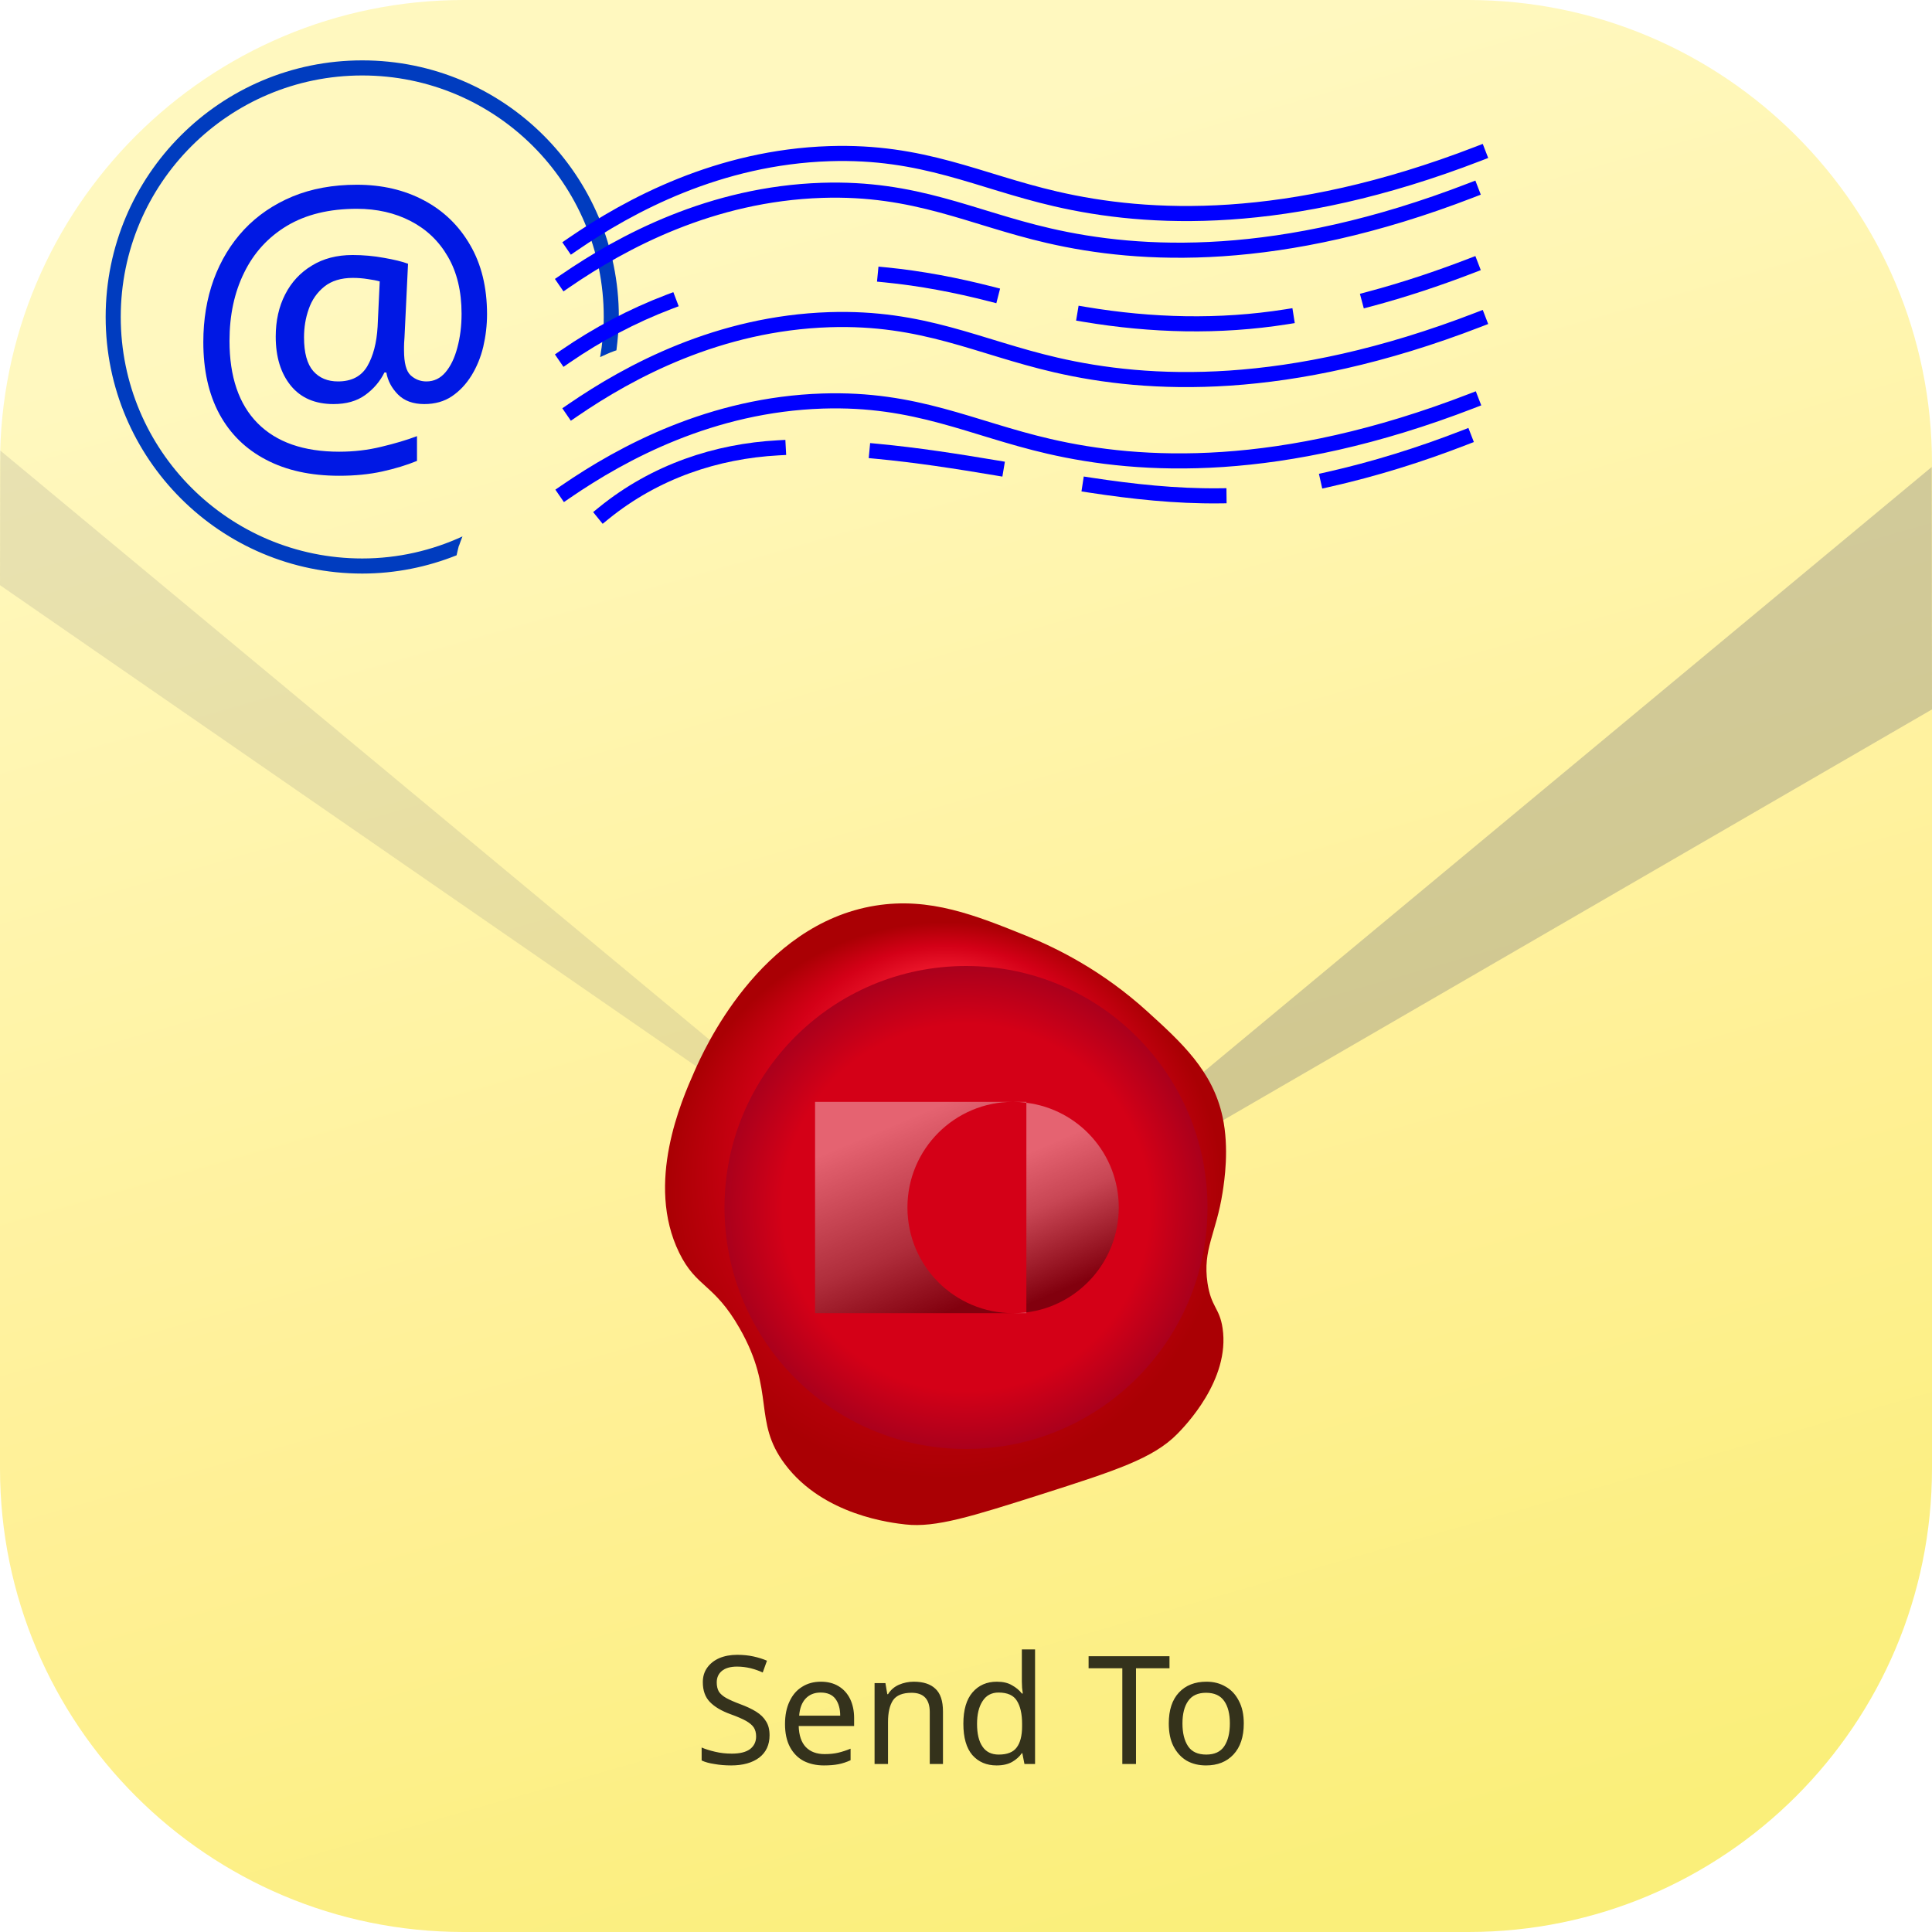
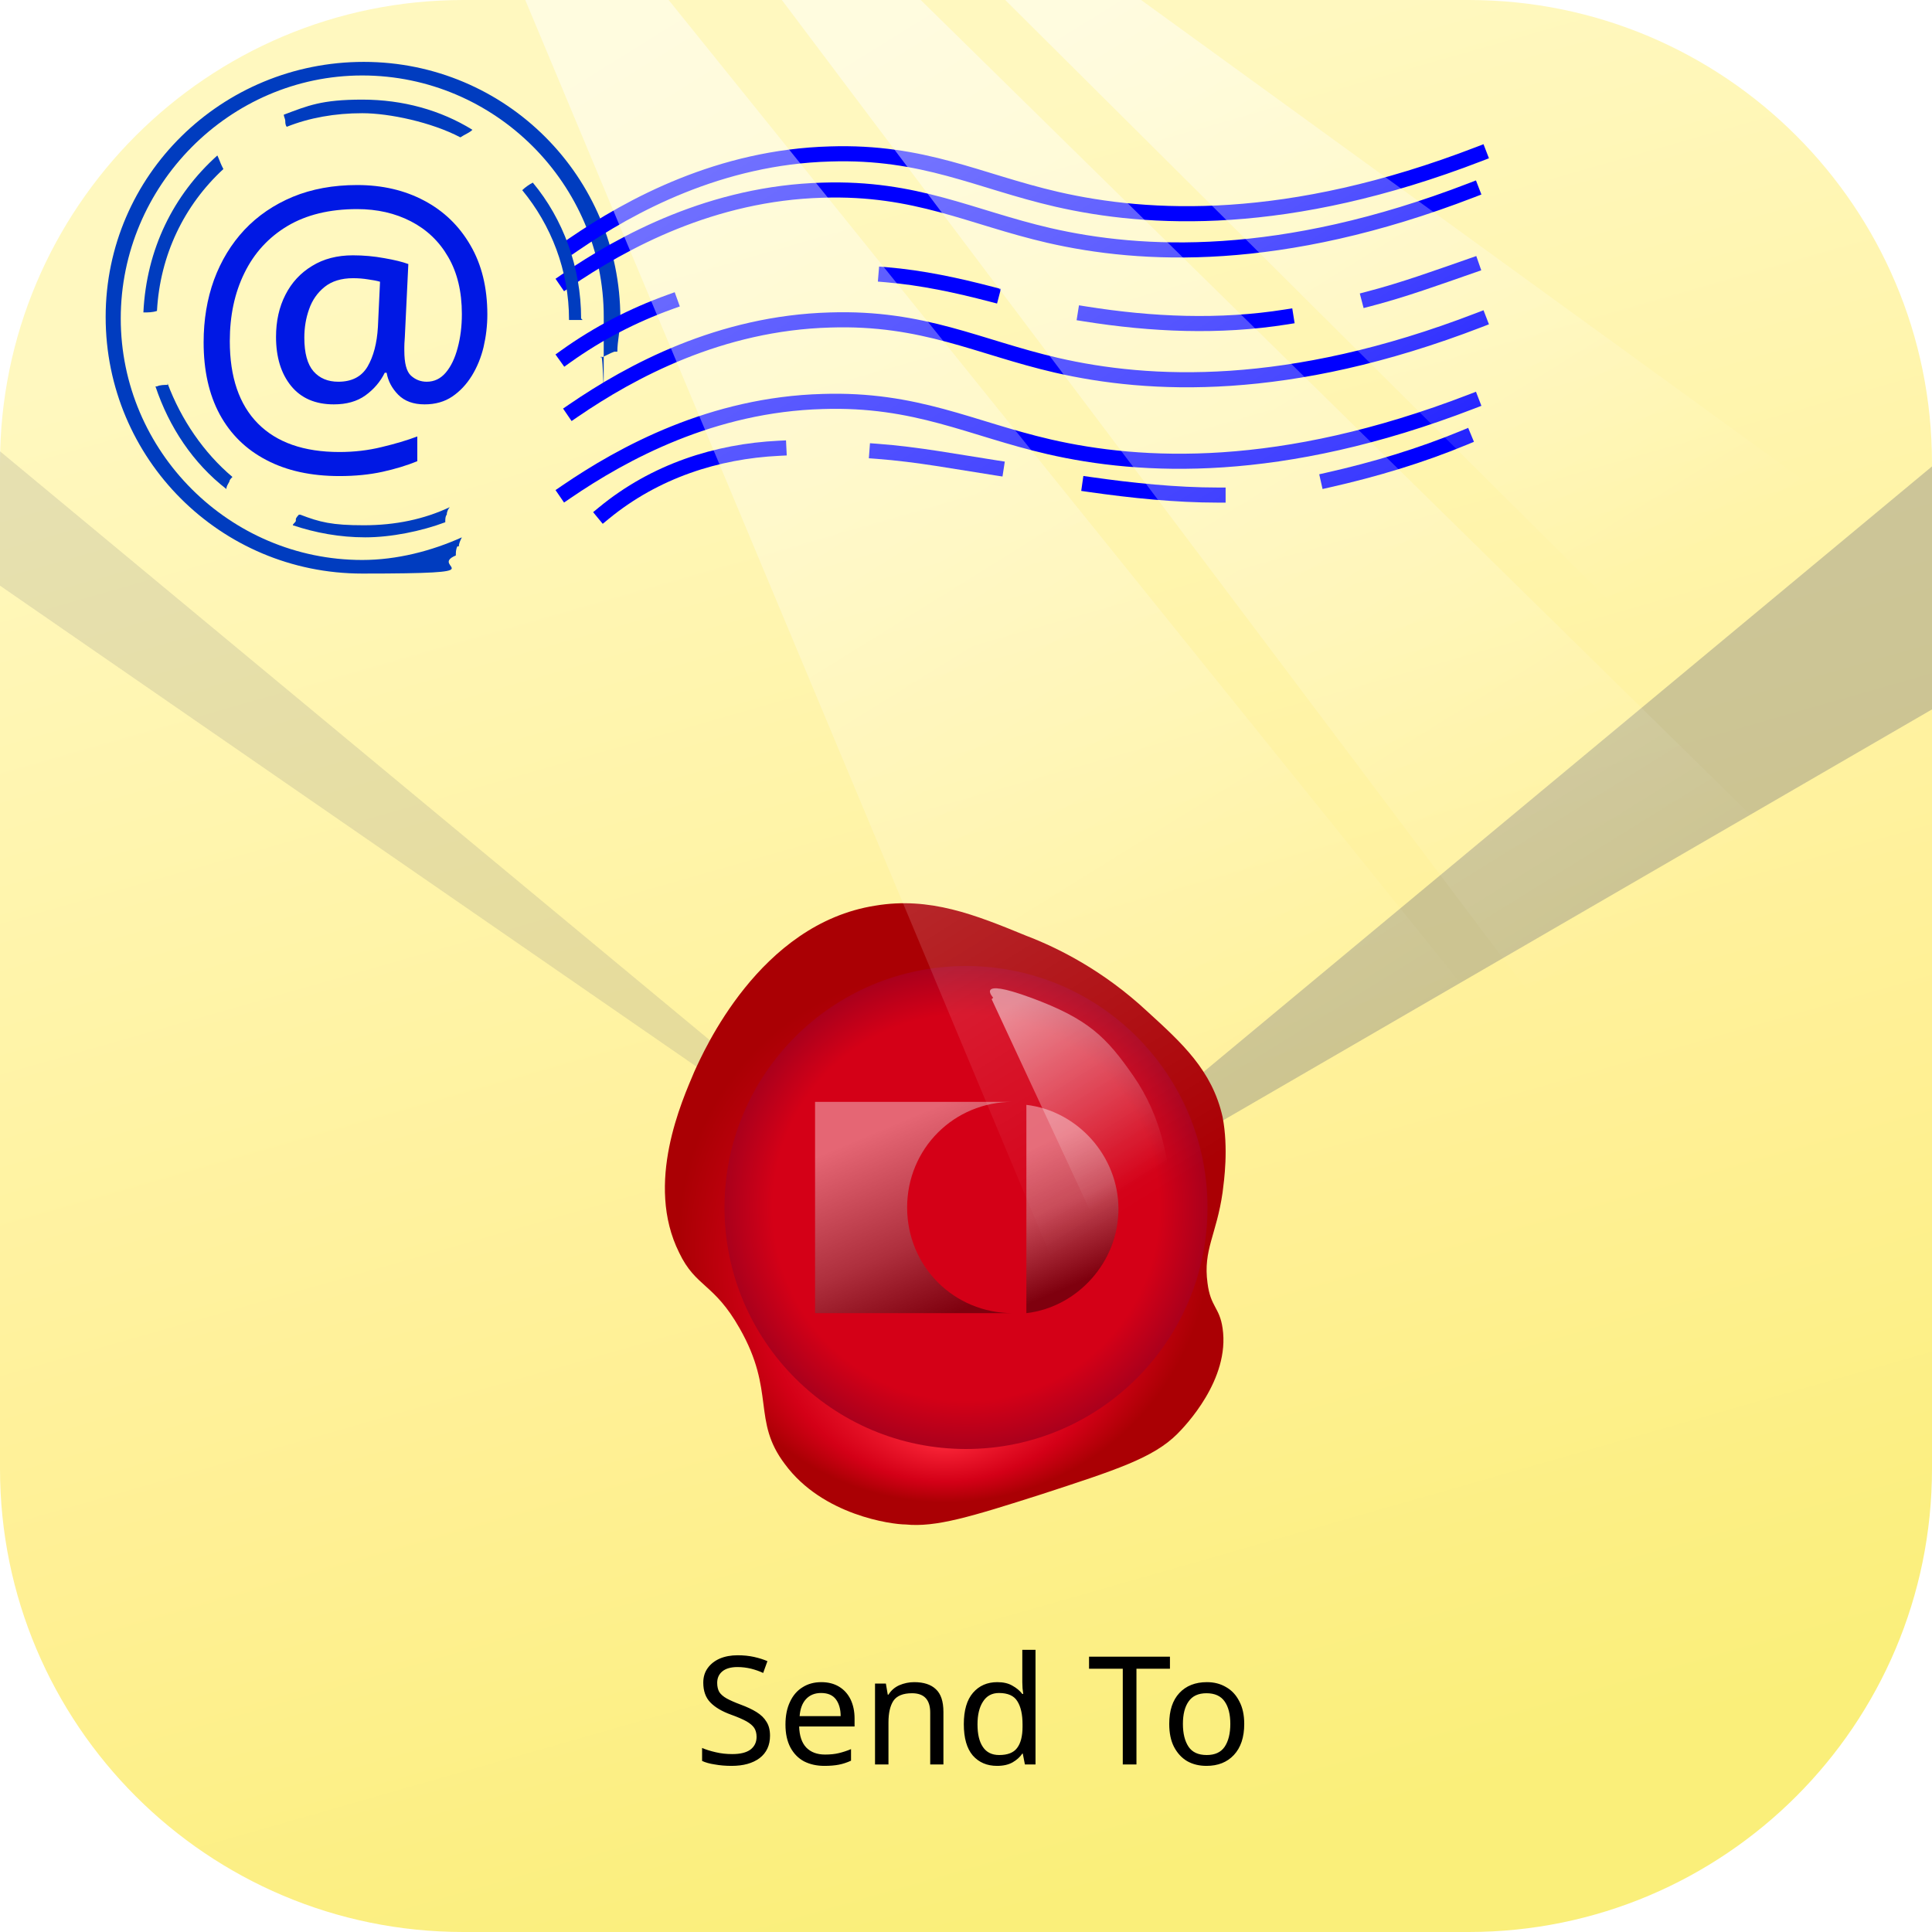
- <svg xmlns="http://www.w3.org/2000/svg" version="1.1" viewBox="0 0 128 128">
+ <svg xmlns="http://www.w3.org/2000/svg" xmlns:xlink="http://www.w3.org/1999/xlink" version="1.1" viewBox="0 0 128 128">
  <defs>
    <style>
      .st0 {
-         font-family: BradleyHandITC, 'Bradley Hand ITC';
-         font-size: 10px;
-         opacity: .79;
+         fill: #0018e4;
+         font-family: MicrosoftYaHei, 'Microsoft YaHei';
+         font-size: 24px;
      }

-       .st1 {
-         fill: url(#_未命名的渐变_45);
+       .st0, .st1, .st2, .st3, .st4, .st5, .st6, .st7 {
+         isolation: isolate;
      }

-       .st1, .st2, .st3 {
-         opacity: .39;
+       .st8 {
+         fill: url(#_未命名的渐变_192);
      }

-       .st4 {
-         opacity: .18;
-       }
- 
-       .st4, .st5 {
-         fill: gray;
-       }
- 
-       .st6 {
+       .st9 {
        fill: none;
        stroke: blue;
        stroke-linecap: square;
        stroke-miterlimit: 10;
      }

-       .st7 {
-         fill: url(#_未命名的渐变_36);
+       .st1 {
+         opacity: .4;
+       }
+ 
+       .st1, .st7 {
+         fill: gray;
+       }
+ 
+       .st10 {
+         fill: url(#_未命名的渐变_191);
      }

      .st2 {
+         font-family: BradleyHandITC, 'Bradley Hand ITC';
+         font-size: 10px;
+       }
+ 
+       .st3 {
+         fill: url(#_未命名的渐变_5);
+       }
+ 
+       .st3, .st5, .st6 {
+         opacity: .4;
+       }
+ 
+       .st5 {
        fill: #f2f2f2;
      }

-       .st5 {
-         opacity: .36;
+       .st6 {
+         fill: url(#_未命名的渐变_4);
      }

-       .st8 {
+       .st11 {
+         fill: url(#_未命名的渐变_3);
+       }
+ 
+       .st12 {
+         fill: #828282;
+         opacity: 0;
+       }
+ 
+       .st13 {
+         fill: url(#_未命名的渐变);
+       }
+ 
+       .st14 {
        fill: #003cbf;
      }

-       .st9 {
-         fill: #0018e4;
-         font-family: MicrosoftYaHei, 'Microsoft YaHei';
-         font-size: 24px;
+       .st15 {
+         fill: url(#_未命名的渐变_19);
      }

-       .st10 {
-         fill: url(#_未命名的渐变_22);
+       .st16 {
+         fill: url(#_未命名的渐变_193);
      }

-       .st11 {
-         fill: url(#_未命名的渐变_26);
+       .st7 {
+         opacity: .2;
      }

-       .st3 {
-         fill: url(#_未命名的渐变_46);
+       .st17 {
+         fill: url(#_未命名的渐变_2);
      }
    </style>
-     <linearGradient id="_未命名的渐变_22" data-name="未命名的渐变 22" x1="49.2" y1="12.23" x2="84.39" y2="135.3" gradientUnits="userSpaceOnUse">
+     <linearGradient id="_未命名的渐变" data-name="未命名的渐变" x1="49.2" y1="117.8" x2="84.4" y2="-5.3" gradientTransform="translate(0 130) scale(1 -1)" gradientUnits="userSpaceOnUse">
      <stop offset="0" stop-color="#fff8bf" />
      <stop offset=".6" stop-color="#fff094" />
-       <stop offset=".94" stop-color="#faef7a" />
+       <stop offset=".9" stop-color="#faef7a" />
    </linearGradient>
-     <radialGradient id="_未命名的渐变_26" data-name="未命名的渐变 26" cx="62.65" cy="80.44" fx="62.65" fy="65.45" r="19.61" gradientUnits="userSpaceOnUse">
+     <radialGradient id="_未命名的渐变_2" data-name="未命名的渐变 2" cx="62.6" cy="49.6" fx="62.6" fy="34.6" r="19.6" gradientTransform="translate(0 130) scale(1 -1)" gradientUnits="userSpaceOnUse">
      <stop offset="0" stop-color="#ff2a3c" />
      <stop offset=".6" stop-color="#d40017" />
-       <stop offset=".94" stop-color="#aa0004" />
+       <stop offset=".9" stop-color="#aa0004" />
    </radialGradient>
-     <radialGradient id="_未命名的渐变_36" data-name="未命名的渐变 36" cx="64" cy="80" fx="64" fy="80" r="16" gradientUnits="userSpaceOnUse">
-       <stop offset=".76" stop-color="#d40017" />
+     <radialGradient id="_未命名的渐变_3" data-name="未命名的渐变 3" cx="64" cy="50" fx="64" fy="50" r="16" gradientTransform="translate(0 130) scale(1 -1)" gradientUnits="userSpaceOnUse">
+       <stop offset=".8" stop-color="#d40017" />
      <stop offset="1" stop-color="#aa001c" />
    </radialGradient>
-     <linearGradient id="_未命名的渐变_45" data-name="未命名的渐变 45" x1="67.83" y1="75.24" x2="71.94" y2="84.79" gradientUnits="userSpaceOnUse">
-       <stop offset=".11" stop-color="#fff" />
-       <stop offset=".46" stop-color="#b5b5b5" />
+     <linearGradient id="_未命名的渐变_4" data-name="未命名的渐变 4" x1="67.8" y1="54.8" x2="71.9" y2="45.2" gradientTransform="translate(0 130) scale(1 -1)" gradientUnits="userSpaceOnUse">
+       <stop offset=".1" stop-color="#fff" />
+       <stop offset=".5" stop-color="#b5b5b5" />
      <stop offset="1" stop-color="#000" />
    </linearGradient>
-     <linearGradient id="_未命名的渐变_46" data-name="未命名的渐变 46" x1="58.39" y1="74.83" x2="63.48" y2="86.93" gradientUnits="userSpaceOnUse">
+     <linearGradient id="_未命名的渐变_5" data-name="未命名的渐变 5" x1="58.4" y1="55.2" x2="63.5" y2="43.1" gradientTransform="translate(0 130) scale(1 -1)" gradientUnits="userSpaceOnUse">
      <stop offset="0" stop-color="#fff" />
      <stop offset=".6" stop-color="#757575" />
-       <stop offset=".98" stop-color="#000" />
+       <stop offset="1" stop-color="#000" />
    </linearGradient>
+     <linearGradient id="_未命名的渐变_19" data-name="未命名的渐变 19" x1="39.2" y1="5" x2="87.7" y2="83.1" gradientUnits="userSpaceOnUse">
+       <stop offset="0" stop-color="#fff" stop-opacity=".5" />
+       <stop offset=".9" stop-color="#fff" stop-opacity="0" />
+     </linearGradient>
+     <linearGradient id="_未命名的渐变_191" data-name="未命名的渐变 19" x1="67.7" y1="-2.8" x2="112.6" y2="69.5" xlink:href="#_未命名的渐变_19" />
+     <linearGradient id="_未命名的渐变_192" data-name="未命名的渐变 19" x1="82.4" y1="-5" x2="112.4" y2="43.4" xlink:href="#_未命名的渐变_19" />
+     <linearGradient id="_未命名的渐变_193" data-name="未命名的渐变 19" x1="67.3" y1="66.5" x2="75.7" y2="80" xlink:href="#_未命名的渐变_19" />
  </defs>
  <g id="_图层_1" data-name="图层_1">
-     <rect class="st10" y="0" width="128" height="128" rx="30.72" ry="30.72" />
-     <text class="st0" transform="translate(45.97 116.87)">
-       <tspan x="0" y="0">Send To</tspan>
-     </text>
+     <g id="_图层_11" data-name="_图层_1">
+       <rect class="st13" width="128" height="128" rx="30.7" ry="30.7" />
+       <g class="st4">
+         <text class="st2" transform="translate(46 116.9)">
+           <tspan x="0" y="0">Send To</tspan>
+         </text>
+       </g>
+     </g>
+     <g id="_图层_2">
+       <polygon class="st7" points="0 29.9 64 83 0 38.8 0 29.9" />
+       <polygon class="st1" points="128 30.9 64 84.1 128 47 128 30.9" />
+     </g>
+     <g id="_图层_3">
+       <path class="st12" d="M45.3,72.3c.6-1.3,4.3-9.8,12-11,3.6-.6,6.6.6,10,2,2.1.8,5.1,2.3,8,5,2.3,2.1,4.3,3.9,5,7,.4,2.1.1,4.2,0,5-.4,2.8-1.3,3.8-1,6,.2,1.6.8,1.6,1,3,.5,3.4-2.5,6.5-3,7-1.6,1.6-4.1,2.4-9,4-4.7,1.5-7,2.2-9,2-.9,0-5.5-.6-8-4-2.2-2.9-.6-4.8-3-9-1.7-3-2.9-2.7-4-5-2.3-4.6.2-10.1,1-12Z" />
+       <path class="st17" d="M46,71c.6-1.3,4.3-9.8,12-11,3.6-.6,6.6.6,10,2,2.1.8,5.1,2.3,8,5,2.3,2.1,4.3,3.9,5,7,.4,2.1.1,4.2,0,5-.4,2.8-1.3,3.8-1,6,.2,1.6.8,1.6,1,3,.5,3.4-2.5,6.5-3,7-1.6,1.6-4.1,2.4-9,4-4.7,1.5-7,2.2-9,2-.9,0-5.5-.6-8-4-2.2-2.9-.6-4.8-3-9-1.7-3-2.9-2.7-4-5-2.3-4.6.2-10.1,1-12Z" />
+       <circle class="st11" cx="64" cy="80" r="16" />
+       <g>
+         <path class="st6" d="M68,73.1v13.9c3.4-.4,6.1-3.4,6.1-6.9s-2.7-6.5-6.1-6.9Z" />
+         <path class="st3" d="M67.1,73h-13.1v14h13.1c-3.9,0-7-3.1-7-7s3.1-7,7-7Z" />
+       </g>
+       <path class="st5" d="M68,73h0c-.3,0-.6,0-.9,0h.9Z" />
+       <path class="st5" d="M67.1,87c.3,0,.6,0,.9,0h0c0,0-.9,0-.9,0Z" />
+     </g>
+     <g id="_图层_4">
+       <path class="st14" d="M30.4,36.2c0-.2.1-.4.2-.6-2,.9-4.3,1.5-6.6,1.5-8.8,0-16-7.2-16-16S15.2,5,24,5s16,7.2,16,16,0,1.8-.2,2.7c.3-.1.6-.3.9-.4,0,0,0,0,.2,0,0-.7.2-1.5.2-2.2,0-9.4-7.6-17-17-17S7,11.6,7,21s7.6,17,17,17,4.3-.4,6.2-1.2c0-.2,0-.4.1-.6h0Z" />
+       <g class="st4">
+         <text class="st0" transform="translate(12.1 29.4)">
+           <tspan x="0" y="0">@</tspan>
+         </text>
+       </g>
+       <path class="st9" d="M88,31.8c3.1-.7,6.1-1.6,9-2.8" />
+       <path class="st9" d="M72.2,32.1c2.8.4,5.7.7,8.5.7" />
+       <path class="st9" d="M58.1,29.9c2.7.2,5.3.7,7.9,1.1" />
+       <path class="st9" d="M40,34c3.4-2.8,7.5-4.1,11.6-4.3" />
+       <path class="st9" d="M90.7,19.8c2.3-.6,4.5-1.4,6.8-2.2" />
+       <path class="st9" d="M71.9,20.8c4.4.7,8.9.9,13.3.2" />
+       <path class="st9" d="M58.7,18.2c2.4.2,4.7.7,7,1.3" />
+       <path class="st9" d="M37.5,23.6c2.1-1.5,4.4-2.7,6.9-3.6" />
+       <path class="st9" d="M37.5,18.6c3.8-2.6,9.7-5.8,17-6,6.2-.2,9.8,1.8,15,3,6.1,1.4,15.3,1.9,28-3" />
+       <path class="st9" d="M37.5,32.6c3.8-2.6,9.7-5.8,17-6,6.2-.2,9.8,1.8,15,3,6.1,1.4,15.3,1.9,28-3" />
+       <path class="st9" d="M38,27.2c3.8-2.6,9.7-5.8,17-6,6.2-.2,9.8,1.8,15,3,6.1,1.4,15.3,1.9,28-3" />
+       <path class="st9" d="M38,16.2c3.8-2.6,9.7-5.8,17-6,6.2-.2,9.8,1.8,15,3,6.1,1.4,15.3,1.9,28-3" />
+     </g>
+     <path class="st14" d="M19.8,34.1c0,0-.2.2-.2.3,0,0,0,0,0,.1,0,.1-.2.2-.2.3,1.5.5,3.1.8,4.8.8s3.7-.4,5.3-1c0-.2,0-.4.1-.5h0c0-.2.1-.4.2-.5-1.7.8-3.6,1.2-5.7,1.2s-2.9-.2-4.2-.7Z" />
+     <path class="st14" d="M14.7,11c-.1-.2-.2-.5-.3-.7-2.9,2.6-4.7,6.2-4.9,10.4.3,0,.6,0,.9-.1.2-3.7,1.8-7,4.4-9.4,0,0,0,0,0,0Z" />
+     <path class="st14" d="M31.3,8.6c-2.1-1.3-4.6-2-7.3-2s-3.6.4-5.2,1c0,.1.1.3.1.4,0,.1,0,.3.1.4,1.5-.6,3.2-.9,5-.9s4.6.6,6.5,1.6c.3-.2.6-.3.8-.5Z" />
+     <path class="st14" d="M38.5,21.1c0-3.4-1.2-6.6-3.2-9-.2.1-.5.3-.7.5,1.9,2.3,3.1,5.3,3.1,8.6.3,0,.6,0,.9,0Z" />
+     <path class="st14" d="M11.1,25.5c-.2,0-.5,0-.7.1,0,0,0,0-.1,0,.9,2.7,2.5,5.1,4.7,6.8,0-.2.1-.3.2-.5,0-.1.1-.2.2-.3-1.9-1.6-3.4-3.8-4.3-6.2Z" />
  </g>
-   <g id="_图层_2" data-name="图层_2">
-     <polygon class="st4" points=".02 29.85 64 83 0 38.77 .02 29.85" />
-     <polygon class="st5" points="127.98 30.94 64 84.09 128 47 127.98 30.94" />
-   </g>
-   <g id="_图层_3" data-name="图层_3">
-     <path class="st11" d="M46,71c.58-1.32,4.3-9.76,12-11,3.6-.58,6.63.64,10,2,2.06.83,5.06,2.33,8,5,2.27,2.06,4.34,3.94,5,7,.45,2.1.12,4.22,0,5-.43,2.75-1.33,3.77-1,6,.24,1.61.8,1.64,1,3,.51,3.43-2.53,6.52-3,7-1.59,1.62-4.08,2.43-9,4-4.65,1.48-7.01,2.22-9,2-.89-.1-5.45-.59-8-4-2.16-2.88-.59-4.79-3-9-1.7-2.98-2.86-2.67-4-5-2.26-4.61.16-10.1,1-12Z" />
-     <circle class="st7" cx="64" cy="80" r="16" />
-     <g>
-       <path class="st1" d="M68,73.06v13.89c3.45-.43,6.12-3.38,6.12-6.95s-2.67-6.51-6.12-6.94Z" />
-       <path class="st3" d="M67.12,73h-13.12v14h13.12c-3.87,0-7-3.13-7-7s3.13-7,7-7Z" />
-     </g>
-     <path class="st2" d="M68,73v.06c-.29-.04-.58-.06-.88-.06h.88Z" />
-     <path class="st2" d="M67.12,87c.3,0,.59-.02.88-.05v.05h-.88Z" />
-   </g>
-   <g id="_图层_4" data-name="图层_4">
-     <path class="st8" d="M30.41,36.16c.07-.21.15-.42.23-.62-2.02.93-4.27,1.46-6.64,1.46-8.84,0-16-7.16-16-16S15.16,5,24,5s16,7.16,16,16c0,.91-.09,1.79-.24,2.66.3-.14.6-.28.93-.4.05-.02.1-.03.15-.05.09-.73.16-1.46.16-2.21,0-9.39-7.61-17-17-17S7,11.61,7,21s7.61,17,17,17c2.21,0,4.32-.44,6.25-1.21.05-.21.09-.42.15-.63Z" />
-     <text class="st9" transform="translate(12.08 29.38)">
-       <tspan x="0" y="0">@</tspan>
-     </text>
-     <path class="st6" d="M87.98,31.77c3.07-.69,6.08-1.63,9.02-2.77" />
-     <path class="st6" d="M72.22,32.14c2.82.43,5.68.74,8.54.71" />
-     <path class="st6" d="M58.1,29.9c2.65.25,5.28.66,7.9,1.1" />
-     <path class="st6" d="M40,34c3.41-2.77,7.48-4.11,11.56-4.33" />
-     <path class="st6" d="M90.71,19.82c2.29-.61,4.54-1.36,6.75-2.21" />
-     <path class="st6" d="M71.87,20.83c4.42.74,8.91.86,13.34.16" />
-     <path class="st6" d="M58.65,18.21c2.36.23,4.7.68,7,1.27" />
-     <path class="st6" d="M37.46,23.61c2.14-1.47,4.44-2.69,6.86-3.61" />
-     <path class="st6" d="M37.46,18.61c3.79-2.6,9.67-5.76,17-6,6.21-.2,9.84,1.81,15,3,6.1,1.41,15.29,1.91,28-3" />
-     <path class="st6" d="M37.49,32.57c3.79-2.6,9.67-5.76,17-6,6.21-.2,9.84,1.81,15,3,6.1,1.41,15.29,1.91,28-3" />
-     <path class="st6" d="M37.95,27.18c3.79-2.6,9.67-5.76,17-6,6.21-.2,9.84,1.81,15,3,6.1,1.41,15.29,1.91,28-3" />
-     <path class="st6" d="M37.95,16.18c3.79-2.6,9.67-5.76,17-6,6.21-.2,9.84,1.81,15,3,6.1,1.41,15.29,1.91,28-3" />
+   <g id="_图层_21" data-name="图层_2">
+     <polygon class="st15" points="34.8 0 44.3 0 126.7 102.3 88 127.2 34.8 0" />
+     <polygon class="st10" points="51.8 0 61 0 128 65.8 127.8 101 51.8 0" />
+     <polygon class="st8" points="66.6 0 75.6 0 128 38 128 61.1 66.6 0" />
+     <path class="st16" d="M65.7,66.2l10,21.5s1.9-3.9,1.9-7.3-.7-6.5-2.5-9.1-3-3.8-6.8-5.2-2.5,0-2.5,0Z" />
  </g>
</svg>
